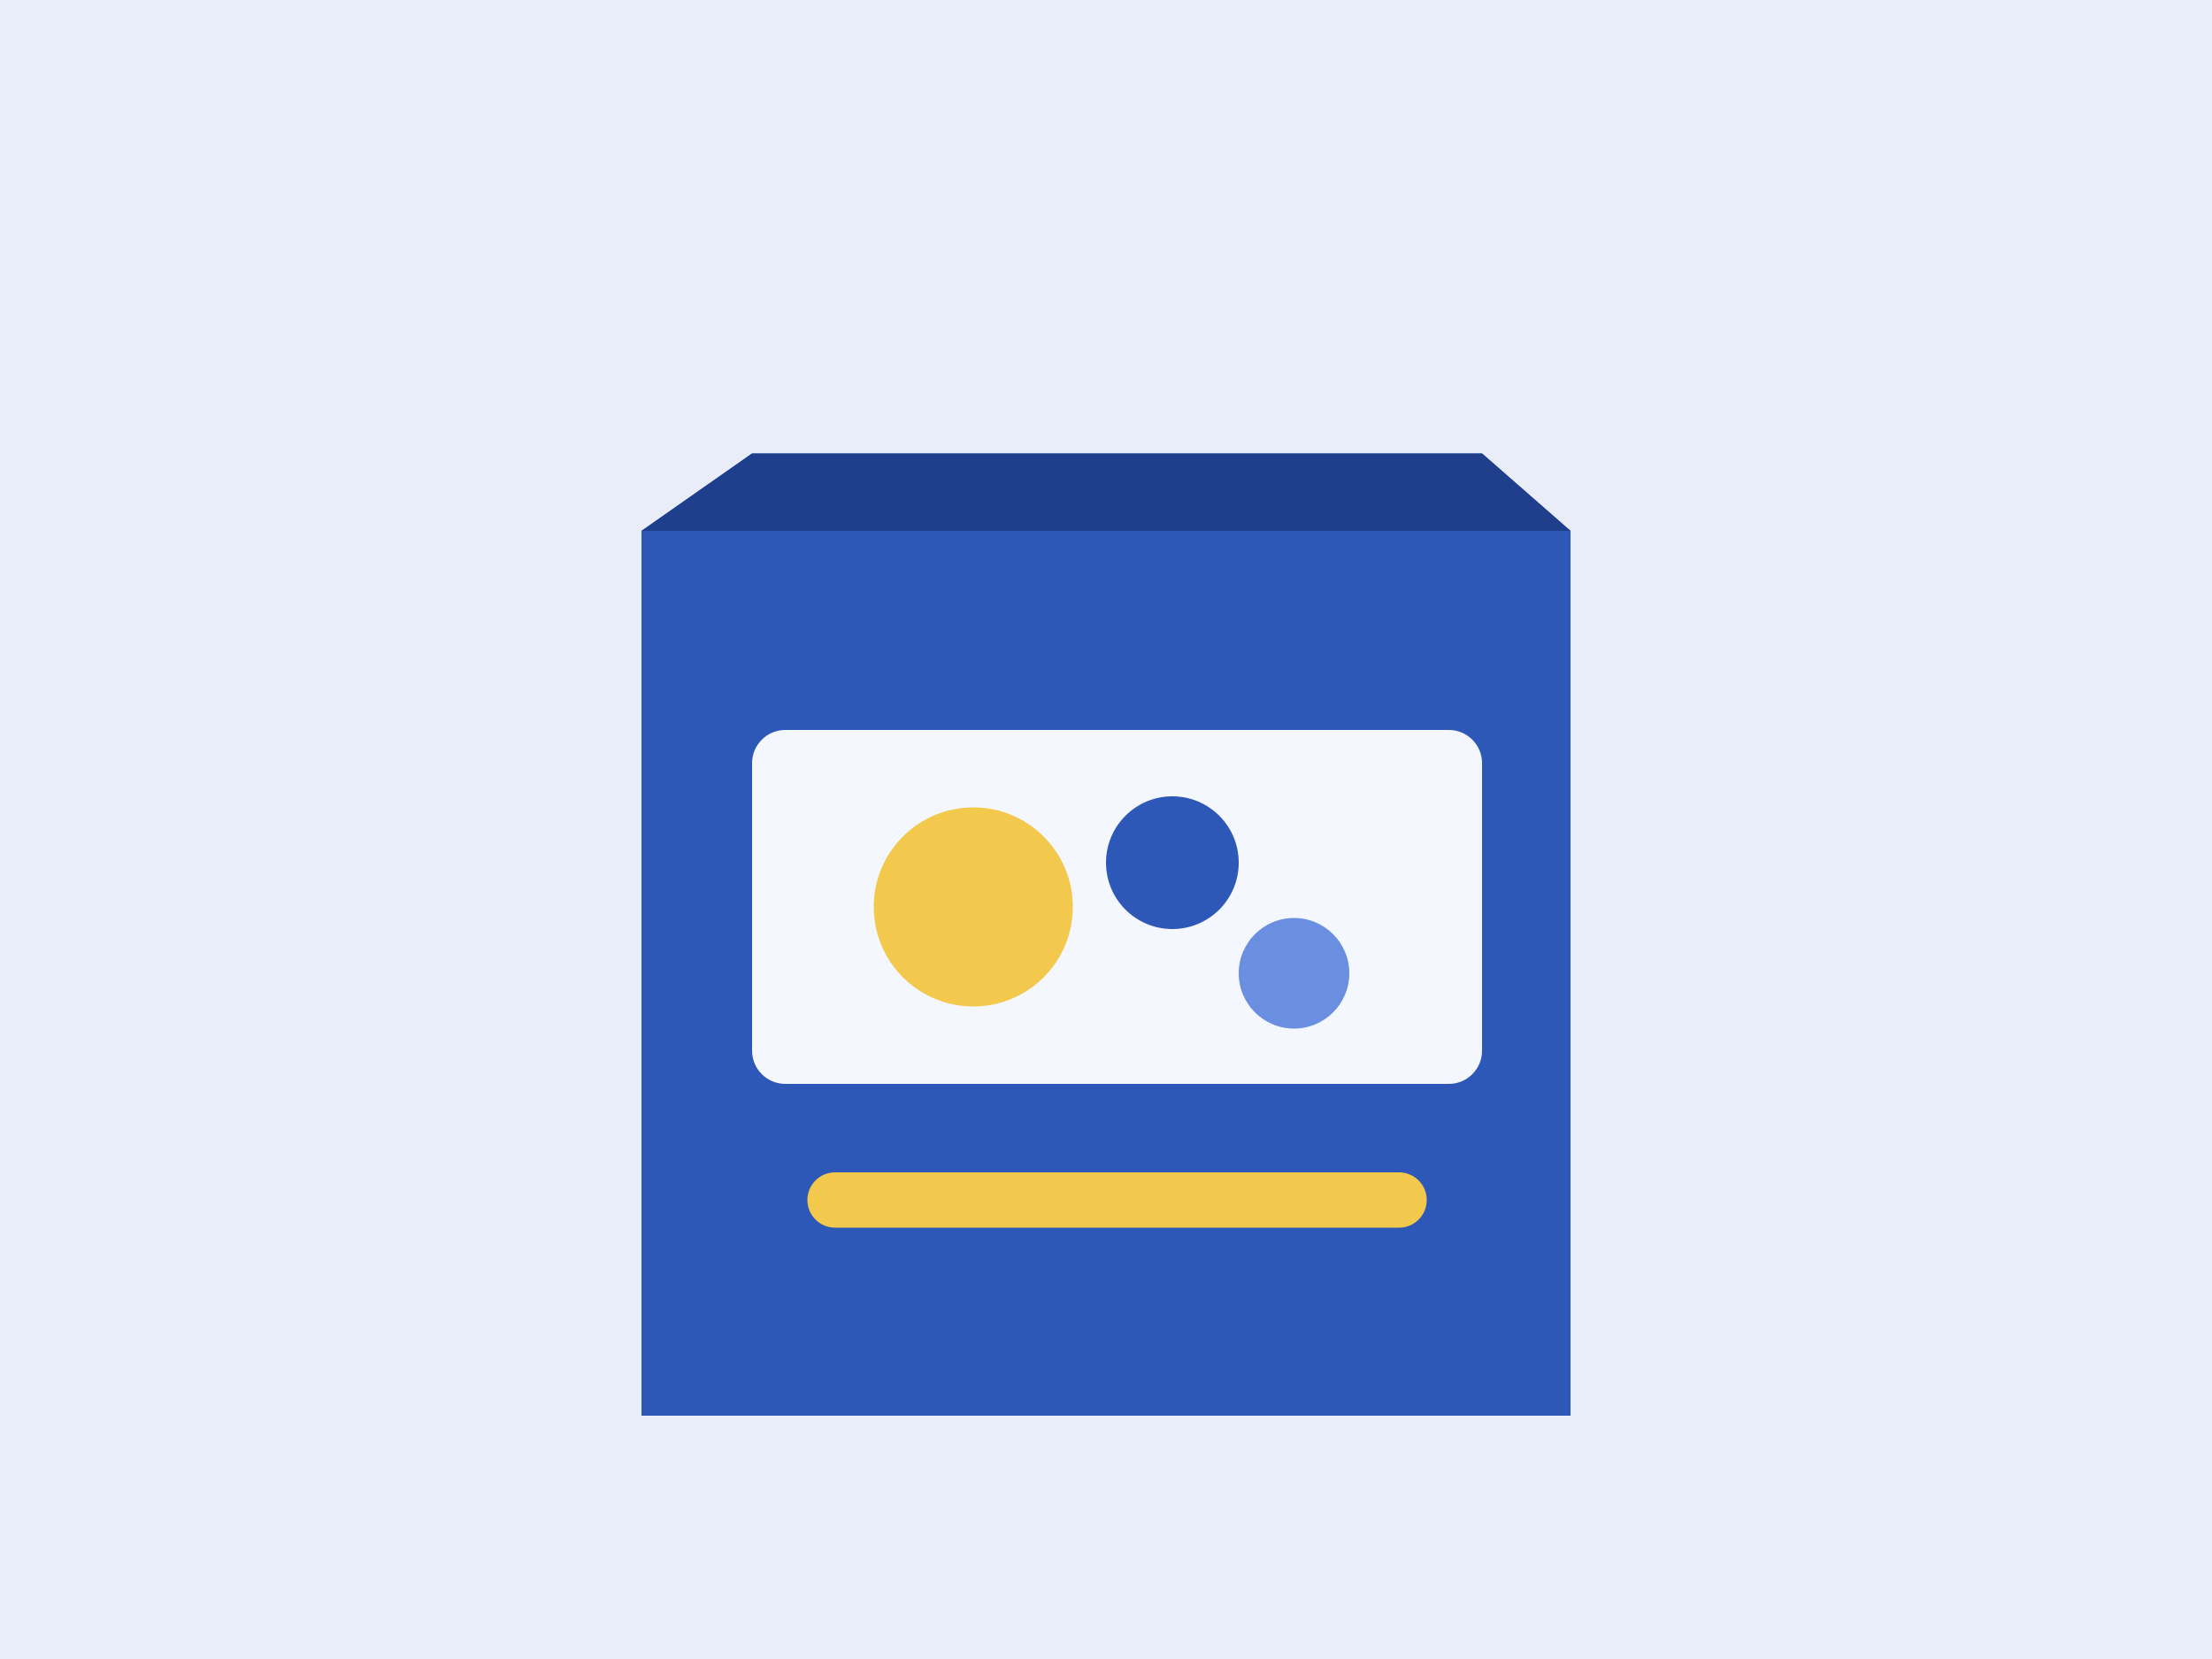
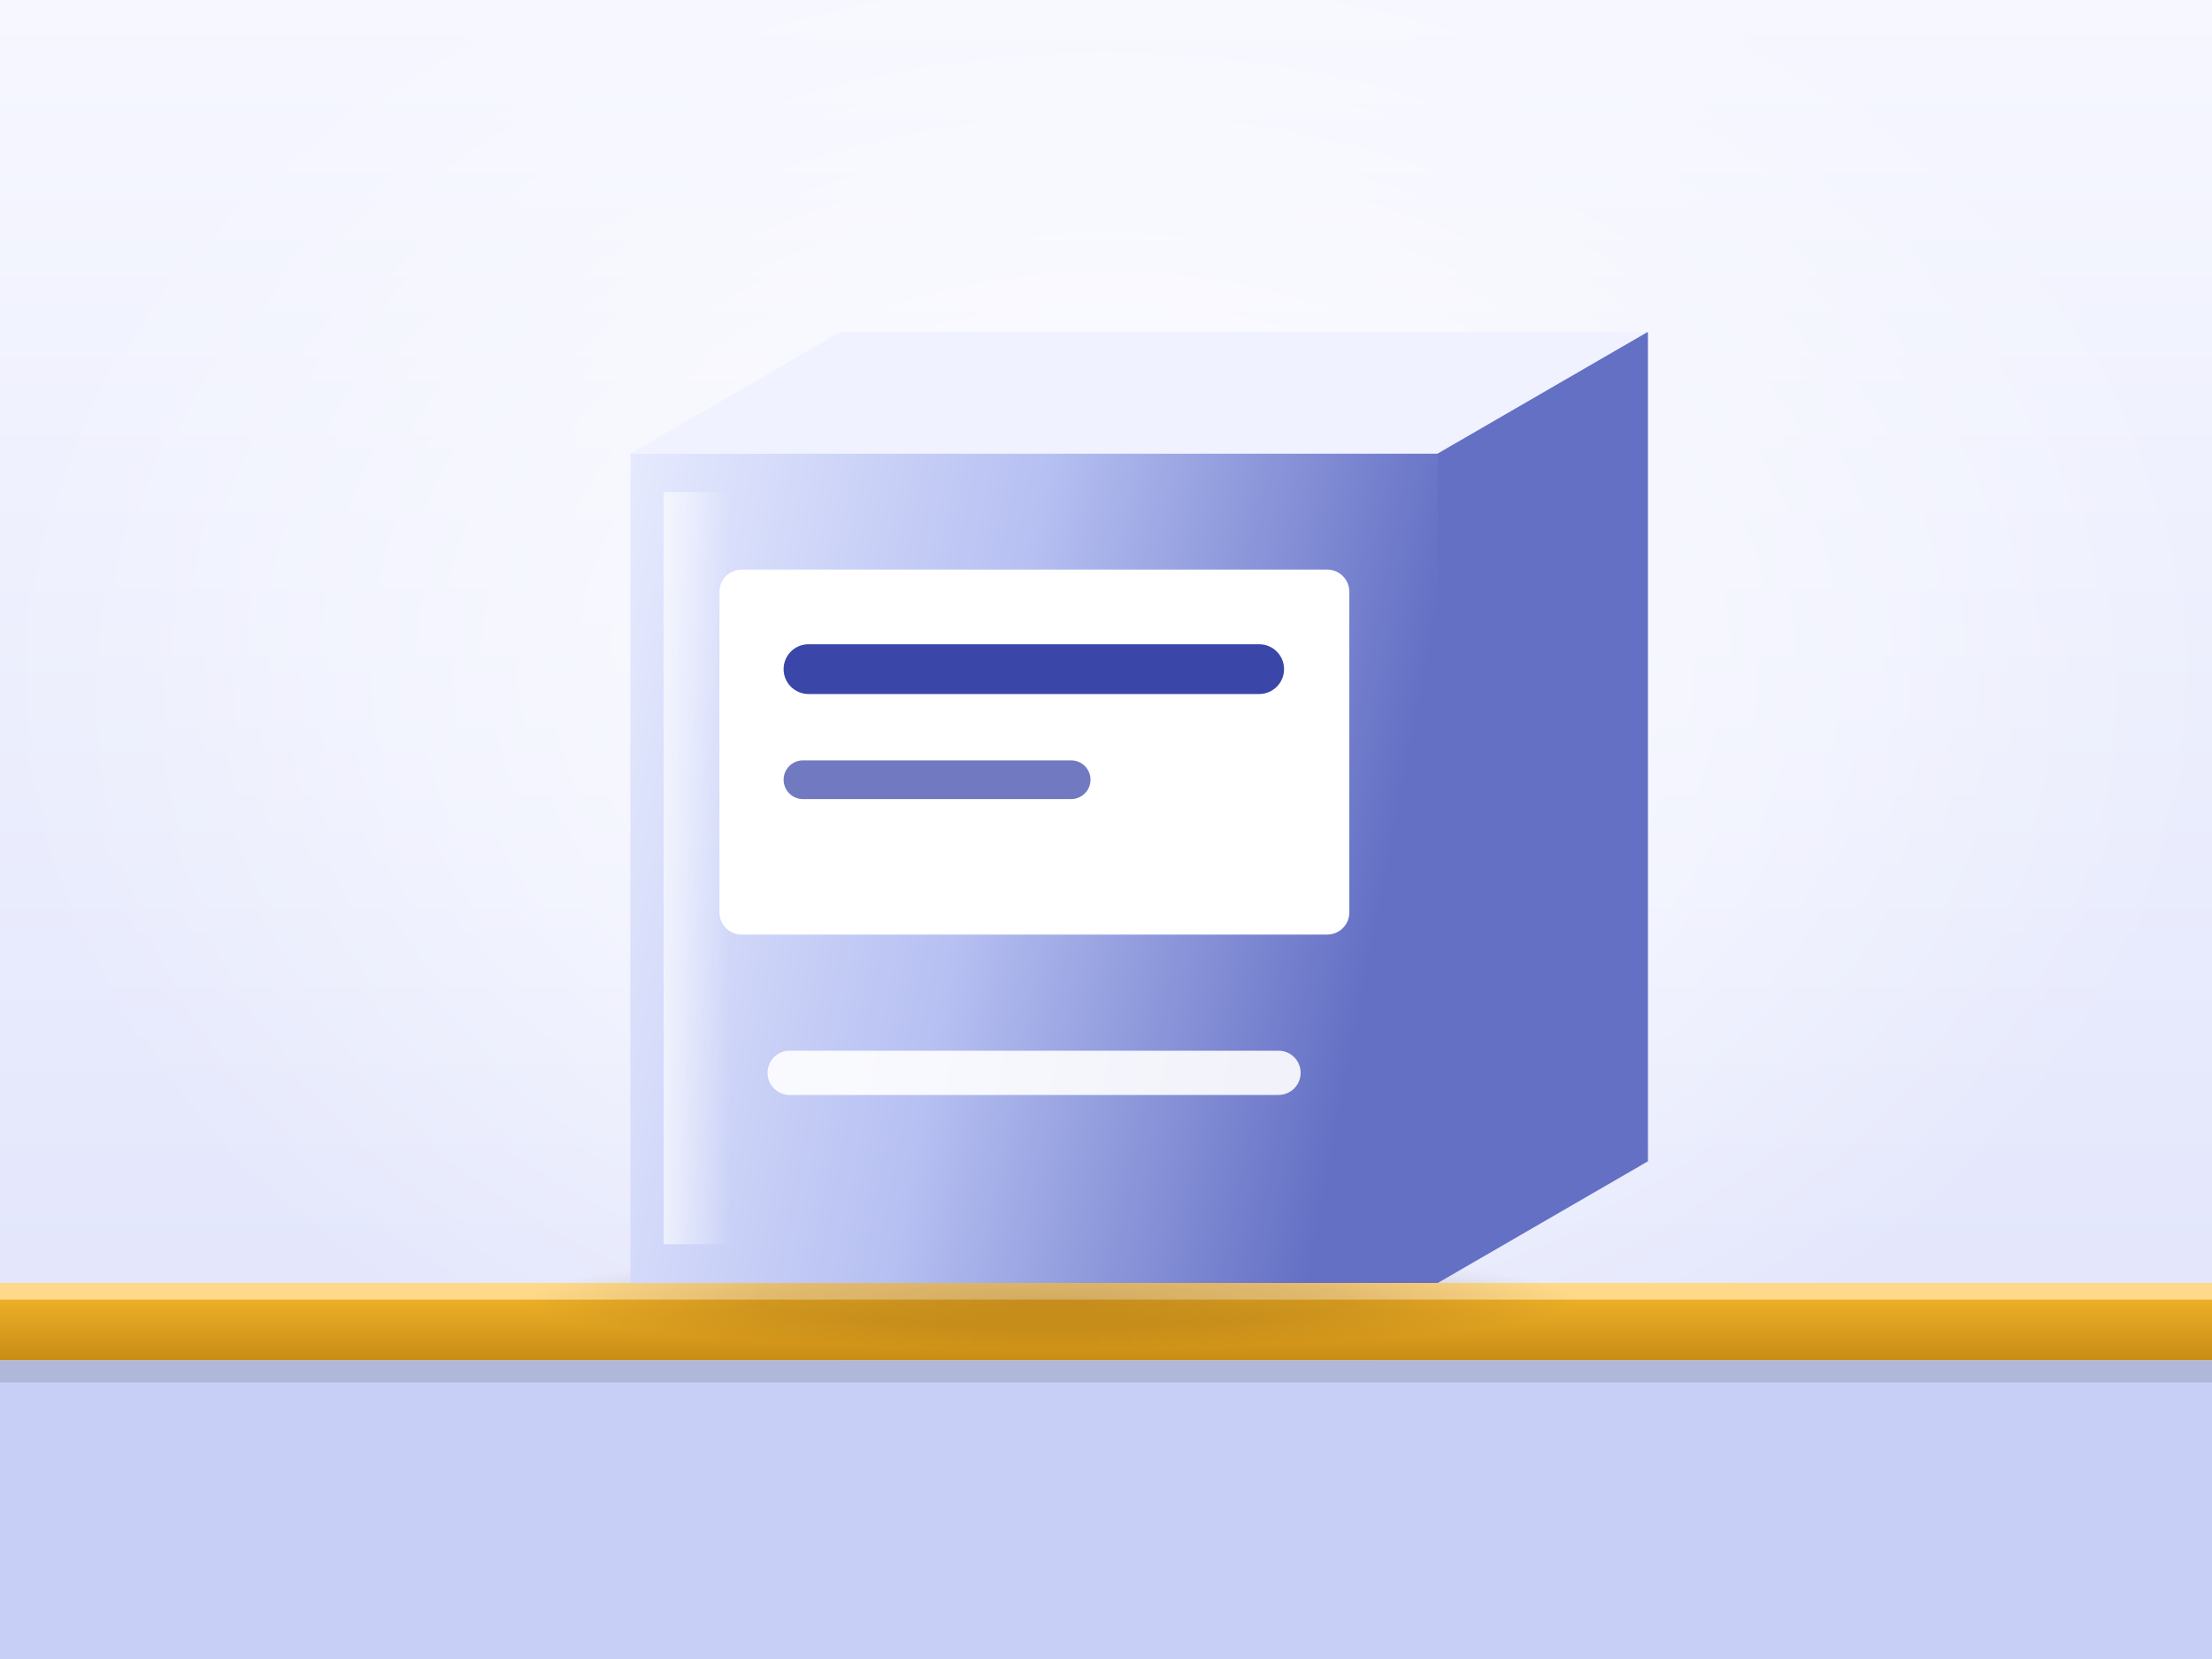
- <svg xmlns="http://www.w3.org/2000/svg" viewBox="0 0 400 300" role="img" aria-label="Box of detergent powder">
-   <rect width="400" height="300" fill="#E9EDF7" />
-   <path d="M116 256V96l20-14h132l16 14v160z" fill="#2E58B8" />
-   <path d="M136 82h132l16 14H116z" fill="#1F3F8C" />
-   <rect x="136" y="132" width="132" height="64" rx="6" fill="#F4F7FD" />
-   <circle cx="176" cy="164" r="18" fill="#F2C94C" />
-   <circle cx="212" cy="156" r="12" fill="#2E58B8" />
-   <circle cx="234" cy="176" r="10" fill="#6B8FE0" />
-   <rect x="146" y="212" width="112" height="10" rx="5" fill="#F2C94C" />
+ <svg xmlns="http://www.w3.org/2000/svg" viewBox="0 0 400 300" role="img" aria-label="Box of washing powder">
+   <defs>
+     <linearGradient id="bg" x1="0" y1="0" x2="0" y2="1">
+       <stop offset="0" stop-color="#F6F7FF" />
+       <stop offset="1" stop-color="#DEE2FB" />
+     </linearGradient>
+     <radialGradient id="hl" cx="0.5" cy="0.4" r="0.5">
+       <stop offset="0" stop-color="#FFFFFF" stop-opacity="0.95" />
+       <stop offset="1" stop-color="#FFFFFF" stop-opacity="0" />
+     </radialGradient>
+     <linearGradient id="sf" x1="0" y1="0" x2="0" y2="1">
+       <stop offset="0" stop-color="#F5B92E" />
+       <stop offset="1" stop-color="#C98C14" />
+     </linearGradient>
+     <linearGradient id="gl" x1="0" y1="0" x2="1" y2="0">
+       <stop offset="0" stop-color="#FFFFFF" stop-opacity="0.62" />
+       <stop offset="1" stop-color="#FFFFFF" stop-opacity="0" />
+     </linearGradient>
+     <linearGradient id="sd" x1="1" y1="0" x2="0" y2="0">
+       <stop offset="0" stop-color="#000000" stop-opacity="0.26" />
+       <stop offset="1" stop-color="#000000" stop-opacity="0" />
+     </linearGradient>
+     <radialGradient id="sh" cx="0.5" cy="0.5" r="0.5">
+       <stop offset="0" stop-color="#6B3F00" stop-opacity="0.3" />
+       <stop offset="0.55" stop-color="#6B3F00" stop-opacity="0.2" />
+       <stop offset="1" stop-color="#6B3F00" stop-opacity="0" />
+     </radialGradient>
+     <linearGradient id="g1" x1="0" y1="0" x2="1" y2="0.2">
+       <stop offset="0" stop-color="#E6EAFE" />
+       <stop offset="0.5" stop-color="#B6C0F2" />
+       <stop offset="1" stop-color="#6470C4" />
+     </linearGradient>
+   </defs>
+   <rect width="400" height="300" fill="url(#bg)" />
+   <rect x="0" y="0" width="400" height="300" fill="url(#hl)" />
+   <rect x="0" y="232" width="400" height="14" fill="url(#sf)" />
+   <rect x="0" y="232" width="400" height="3" fill="#FFD98A" />
+   <rect x="0" y="246" width="400" height="54" fill="#C8CFF6" />
+   <rect x="0" y="246" width="400" height="4" fill="#000" opacity="0.12" />
+   <ellipse cx="190" cy="235" rx="96" ry="9" fill="url(#sh)" />
+   <rect x="114" y="82" width="146" height="150" fill="url(#g1)" />
+   <path d="M114 82 l38 -22 h146 l-38 22 Z" fill="#F0F3FF" />
+   <path d="M260 82 l38 -22 v150 l-38 22 Z" fill="#6470C4" />
+   <rect x="130.1" y="103" width="113.9" height="66" rx="4" fill="#FFFFFF" />
+   <rect x="141.7" y="116.5" width="90.5" height="9" rx="4.5" fill="#3A47A8" />
+   <rect x="141.7" y="137.5" width="55.5" height="7" rx="3.5" fill="#3A47A8" opacity="0.72" />
+   <rect x="138.8" y="190" width="96.4" height="8" rx="4" fill="#FFFFFF" opacity="0.9" />
+   <path d="M120 89 h12 v136 h-12 Z" fill="url(#gl)" />
</svg>
